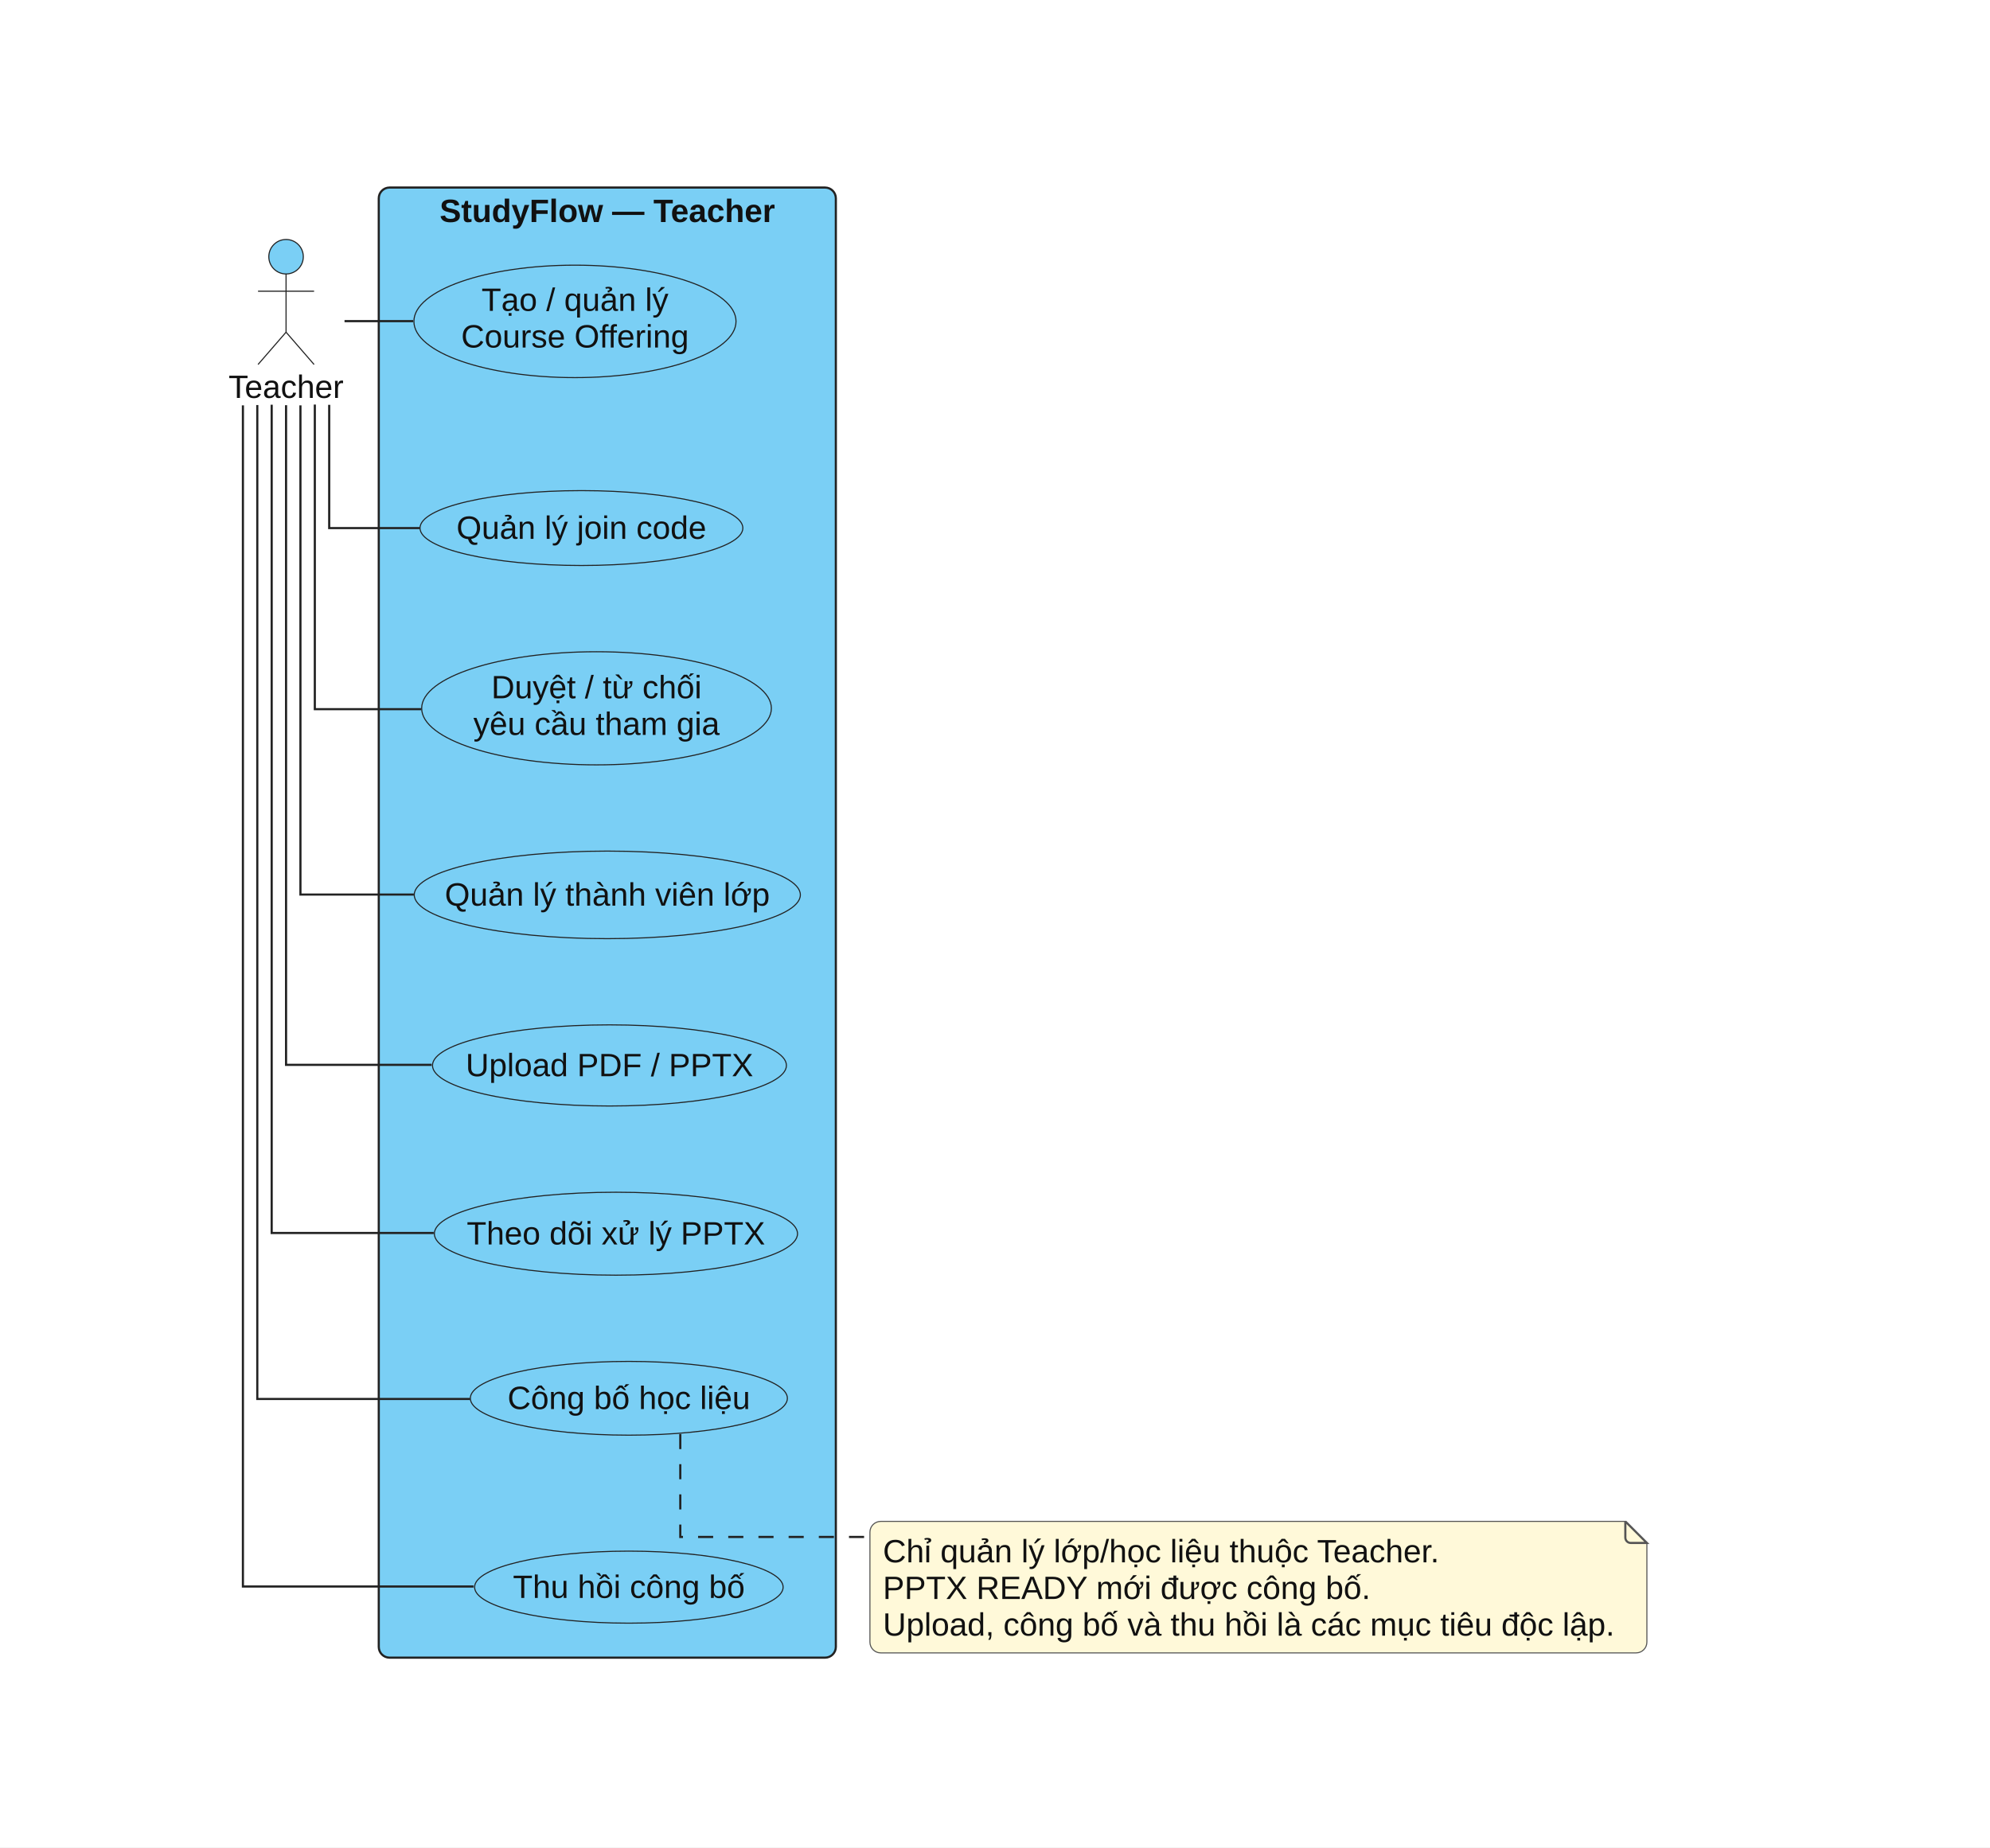
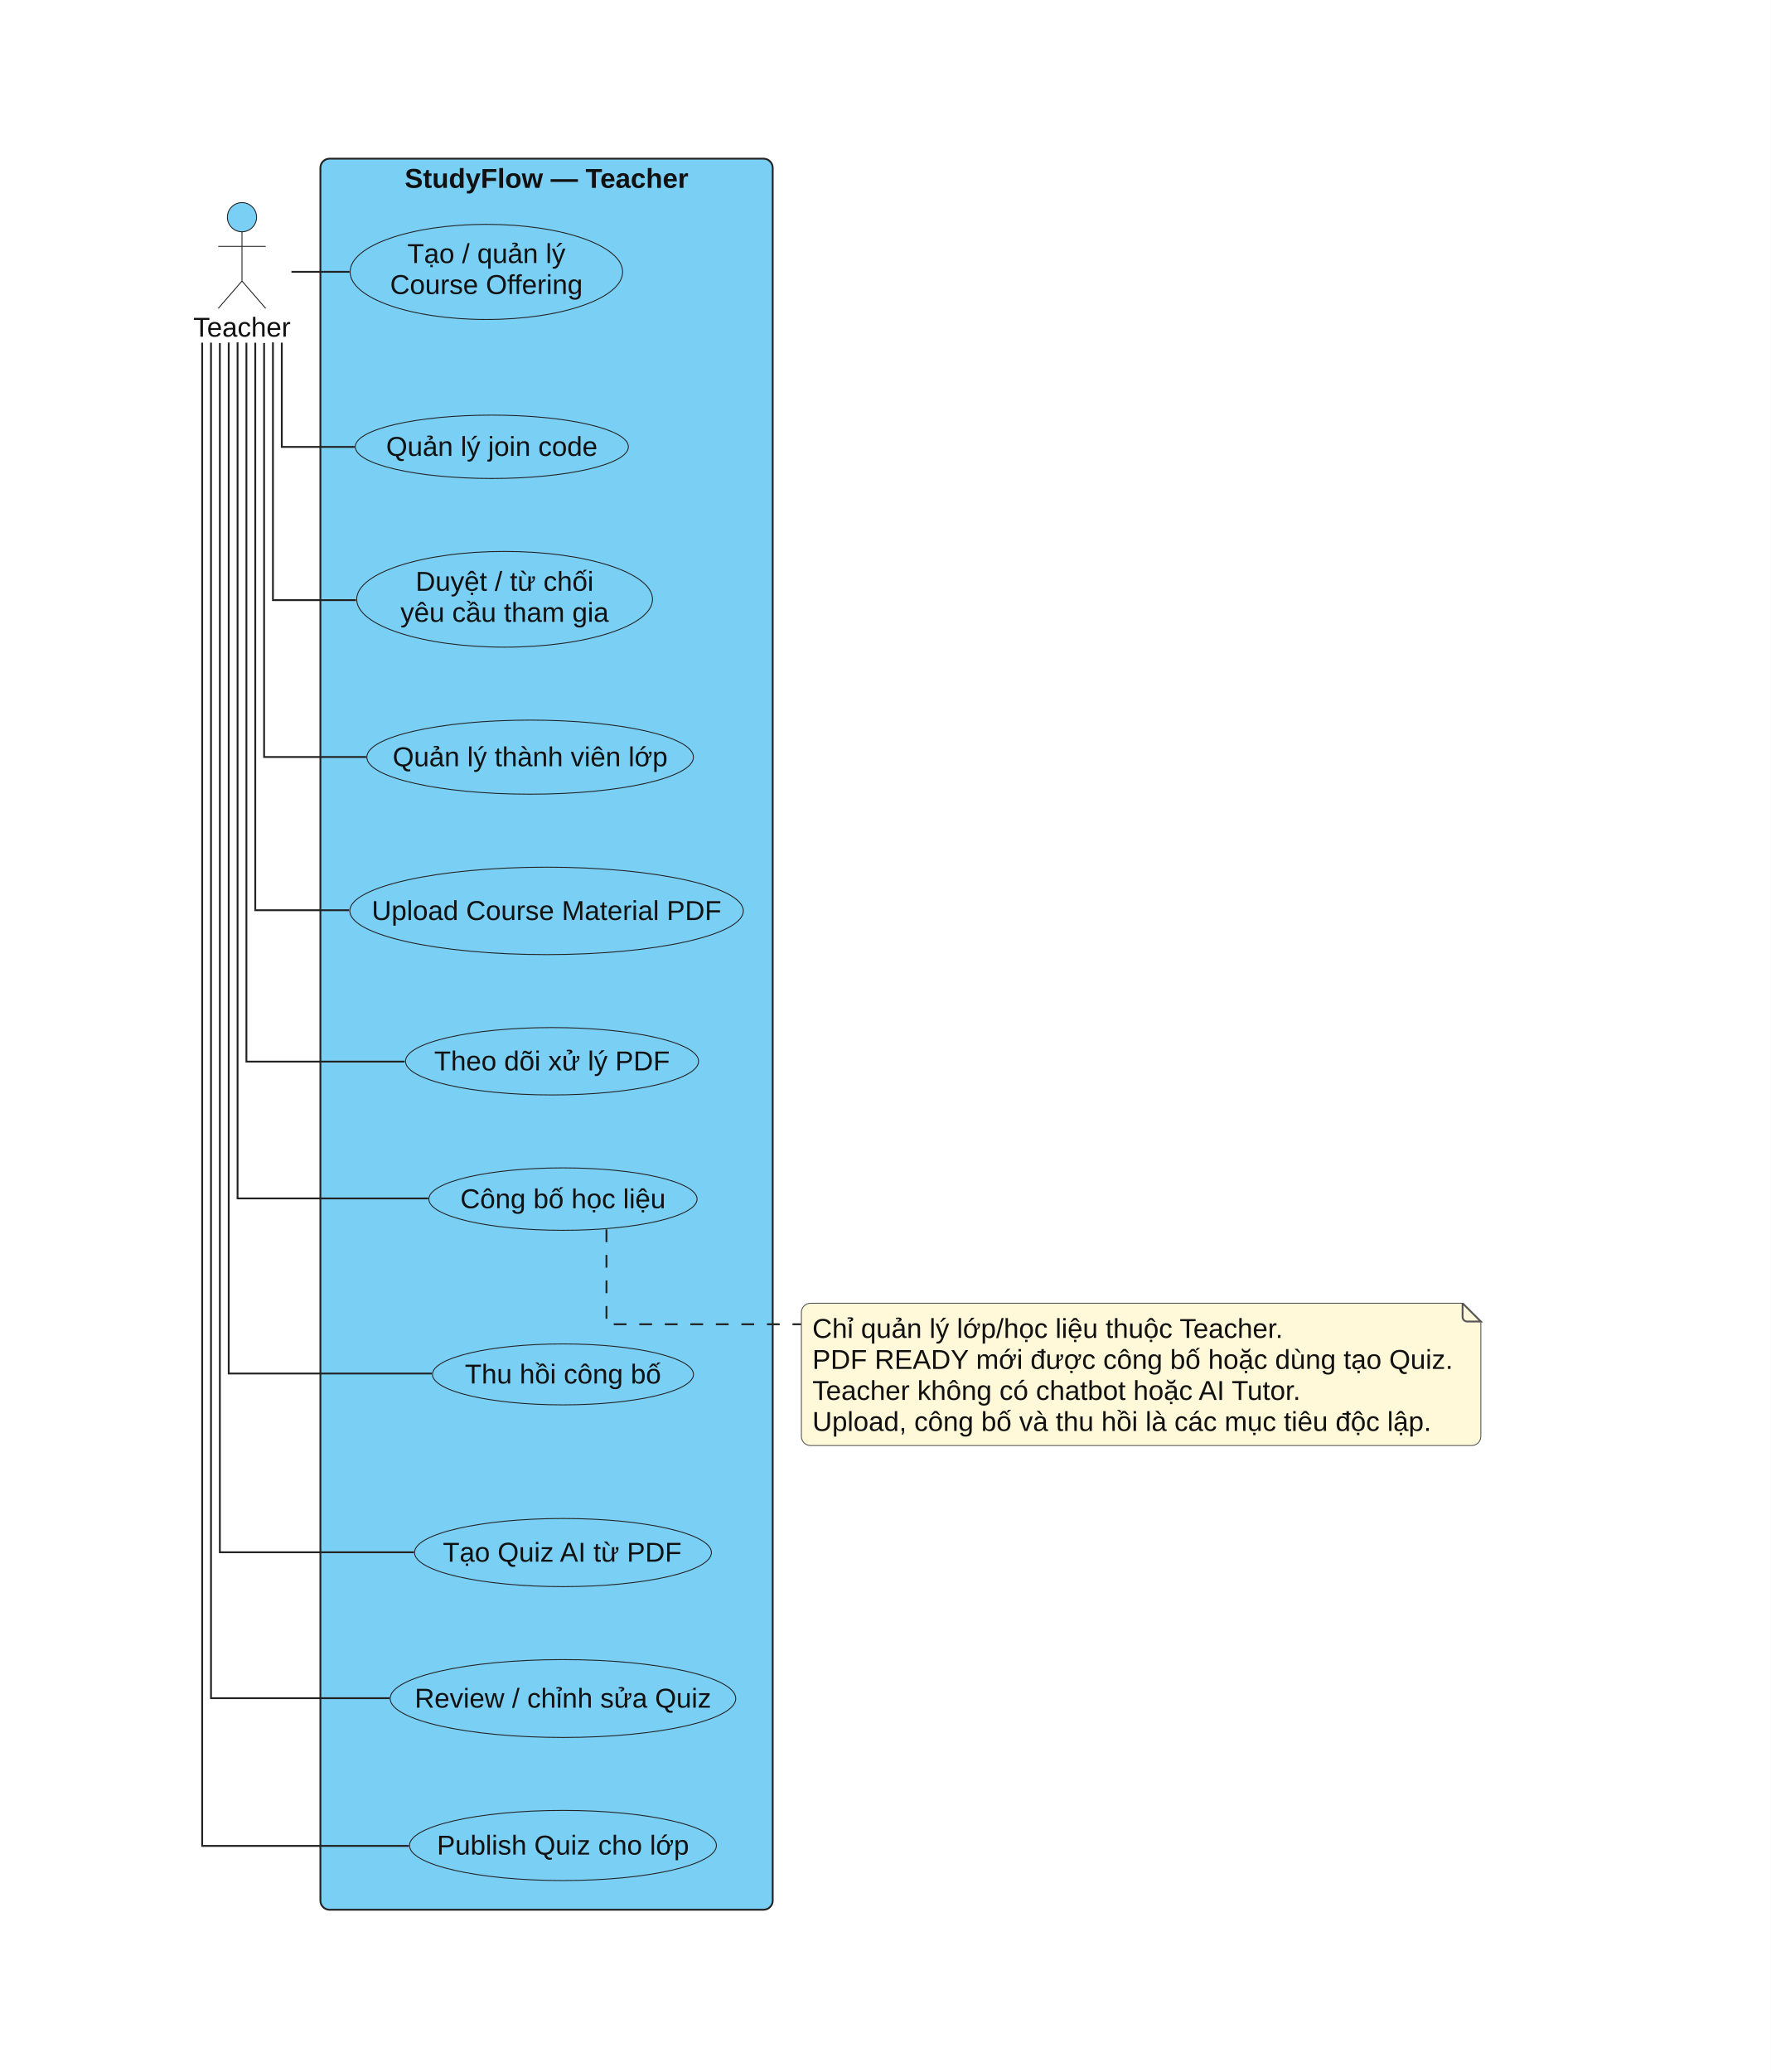
- <svg xmlns="http://www.w3.org/2000/svg" version="1.1" viewBox="-100 -80 923 857" width="923" height="857">
-   <rect x="-100" y="-80" width="923" height="857" fill="#FFFFFF" />
+ <svg xmlns="http://www.w3.org/2000/svg" version="1.1" viewBox="-100 -80 971 1136" width="971" height="1136">
+   <rect x="-100" y="-80" width="971" height="1136" fill="#FFFFFF" />
  <defs />
  <g>
    <g class="cluster" data-qualified-name="StudyFlow . Teacher" id="ent0002" data-source-line="26">
-       <rect x="75.68" y="7" width="212" height="681.98" rx="5" ry="5" fill="#7ACFF5" stroke="#222222" stroke-width="1" />
-       <text x="103.89" y="23" font-size="15" fill="#111111" xml:space="preserve" style="white-space: pre" font-weight="bold" font-family="Arial">StudyFlow — Teacher</text>
+       <rect x="75.68" y="7" width="248" height="960.04" rx="5" ry="5" fill="#7ACFF5" stroke="#222222" stroke-width="1" />
+       <text x="121.89" y="23" font-size="15" fill="#111111" xml:space="preserve" style="white-space: pre" font-weight="bold" font-family="Arial">StudyFlow — Teacher</text>
    </g>
    <g class="entity" data-qualified-name="StudyFlow . Teacher.course" id="ent0003" data-source-line="27">
-       <ellipse cx="166.68" cy="69.09" rx="74.70" ry="26.08" fill="#7ACFF5" stroke="#222222" stroke-width="0.50" />
-       <text x="123.32" y="64.21" font-size="15" fill="#111111" xml:space="preserve" style="white-space: pre" font-family="Arial">Tạo / quản lý</text>
-       <text x="113.88" y="81.21" font-size="15" fill="#111111" xml:space="preserve" style="white-space: pre" font-family="Arial">Course Offering</text>
+       <ellipse cx="166.68" cy="69.08" rx="74.70" ry="26.08" fill="#7ACFF5" stroke="#222222" stroke-width="0.50" />
+       <text x="123.32" y="64.20" font-size="15" fill="#111111" xml:space="preserve" style="white-space: pre" font-family="Arial">Tạo / quản lý</text>
+       <text x="113.88" y="81.20" font-size="15" fill="#111111" xml:space="preserve" style="white-space: pre" font-family="Arial">Course Offering</text>
    </g>
    <g class="entity" data-qualified-name="StudyFlow . Teacher.code" id="ent0004" data-source-line="28">
      <ellipse cx="169.68" cy="164.96" rx="74.87" ry="17.37" fill="#7ACFF5" stroke="#222222" stroke-width="0.50" />
      <text x="111.72" y="169.96" font-size="15" fill="#111111" xml:space="preserve" style="white-space: pre" font-family="Arial">Quản lý join code</text>
    </g>
    <g class="entity" data-qualified-name="StudyFlow . Teacher.enrollment" id="ent0005" data-source-line="29">
-       <ellipse cx="176.68" cy="248.58" rx="81.10" ry="26.24" fill="#7ACFF5" stroke="#222222" stroke-width="0.50" />
-       <text x="127.88" y="243.93" font-size="15" fill="#111111" xml:space="preserve" style="white-space: pre" font-family="Arial">Duyệt / từ chối</text>
-       <text x="119.56" y="260.93" font-size="15" fill="#111111" xml:space="preserve" style="white-space: pre" font-family="Arial">yêu cầu tham gia</text>
+       <ellipse cx="176.68" cy="248.57" rx="81.10" ry="26.24" fill="#7ACFF5" stroke="#222222" stroke-width="0.50" />
+       <text x="127.88" y="243.92" font-size="15" fill="#111111" xml:space="preserve" style="white-space: pre" font-family="Arial">Duyệt / từ chối</text>
+       <text x="119.56" y="260.92" font-size="15" fill="#111111" xml:space="preserve" style="white-space: pre" font-family="Arial">yêu cầu tham gia</text>
    </g>
    <g class="entity" data-qualified-name="StudyFlow . Teacher.members" id="ent0006" data-source-line="30">
-       <ellipse cx="181.68" cy="335.13" rx="89.54" ry="20.31" fill="#7ACFF5" stroke="#222222" stroke-width="0.50" />
-       <text x="106.30" y="340.13" font-size="15" fill="#111111" xml:space="preserve" style="white-space: pre" font-family="Arial">Quản lý thành viên lớp</text>
+       <ellipse cx="190.68" cy="335.12" rx="89.54" ry="20.31" fill="#7ACFF5" stroke="#222222" stroke-width="0.50" />
+       <text x="115.30" y="340.12" font-size="15" fill="#111111" xml:space="preserve" style="white-space: pre" font-family="Arial">Quản lý thành viên lớp</text>
    </g>
    <g class="entity" data-qualified-name="StudyFlow . Teacher.upload" id="ent0007" data-source-line="31">
-       <ellipse cx="182.68" cy="414.25" rx="82.08" ry="18.82" fill="#7ACFF5" stroke="#222222" stroke-width="0.50" />
-       <text x="115.99" y="419.25" font-size="15" fill="#111111" xml:space="preserve" style="white-space: pre" font-family="Arial">Upload PDF / PPTX</text>
+       <ellipse cx="199.68" cy="419.41" rx="107.87" ry="23.97" fill="#7ACFF5" stroke="#222222" stroke-width="0.50" />
+       <text x="103.81" y="424.41" font-size="15" fill="#111111" xml:space="preserve" style="white-space: pre" font-family="Arial">Upload Course Material PDF</text>
    </g>
    <g class="entity" data-qualified-name="StudyFlow . Teacher.processing" id="ent0008" data-source-line="32">
-       <ellipse cx="185.68" cy="492.31" rx="84.22" ry="19.24" fill="#7ACFF5" stroke="#222222" stroke-width="0.50" />
-       <text x="116.47" y="497.31" font-size="15" fill="#111111" xml:space="preserve" style="white-space: pre" font-family="Arial">Theo dõi xử lý PPTX</text>
+       <ellipse cx="202.68" cy="501.85" rx="80.35" ry="18.47" fill="#7ACFF5" stroke="#222222" stroke-width="0.50" />
+       <text x="138.05" y="506.85" font-size="15" fill="#111111" xml:space="preserve" style="white-space: pre" font-family="Arial">Theo dõi xử lý PDF</text>
    </g>
    <g class="entity" data-qualified-name="StudyFlow . Teacher.publish" id="ent0009" data-source-line="33">
-       <ellipse cx="191.68" cy="568.66" rx="73.53" ry="17.11" fill="#7ACFF5" stroke="#222222" stroke-width="0.50" />
-       <text x="135.39" y="573.66" font-size="15" fill="#111111" xml:space="preserve" style="white-space: pre" font-family="Arial">Công bố học liệu</text>
+       <ellipse cx="208.68" cy="577.42" rx="73.53" ry="17.11" fill="#7ACFF5" stroke="#222222" stroke-width="0.50" />
+       <text x="152.39" y="582.42" font-size="15" fill="#111111" xml:space="preserve" style="white-space: pre" font-family="Arial">Công bố học liệu</text>
    </g>
    <g class="entity" data-qualified-name="StudyFlow . Teacher.revoke" id="ent0010" data-source-line="34">
-       <ellipse cx="191.68" cy="656.27" rx="71.55" ry="16.71" fill="#7ACFF5" stroke="#222222" stroke-width="0.50" />
-       <text x="137.89" y="661.27" font-size="15" fill="#111111" xml:space="preserve" style="white-space: pre" font-family="Arial">Thu hồi công bố</text>
+       <ellipse cx="208.68" cy="673.53" rx="71.55" ry="16.71" fill="#7ACFF5" stroke="#222222" stroke-width="0.50" />
+       <text x="154.89" y="678.53" font-size="15" fill="#111111" xml:space="preserve" style="white-space: pre" font-family="Arial">Thu hồi công bố</text>
+     </g>
+     <g class="entity" data-qualified-name="StudyFlow . Teacher.generate" id="ent0011" data-source-line="35">
+       <ellipse cx="208.68" cy="771.21" rx="81.39" ry="18.68" fill="#7ACFF5" stroke="#222222" stroke-width="0.50" />
+       <text x="142.81" y="776.21" font-size="15" fill="#111111" xml:space="preserve" style="white-space: pre" font-family="Arial">Tạo Quiz AI từ PDF</text>
+     </g>
+     <g class="entity" data-qualified-name="StudyFlow . Teacher.review" id="ent0012" data-source-line="36">
+       <ellipse cx="208.68" cy="851.24" rx="94.74" ry="21.35" fill="#7ACFF5" stroke="#222222" stroke-width="0.50" />
+       <text x="127.38" y="856.24" font-size="15" fill="#111111" xml:space="preserve" style="white-space: pre" font-family="Arial">Review / chỉnh sửa Quiz</text>
+     </g>
+     <g class="entity" data-qualified-name="StudyFlow . Teacher.publishQuiz" id="ent0013" data-source-line="37">
+       <ellipse cx="208.68" cy="931.81" rx="84.14" ry="19.23" fill="#7ACFF5" stroke="#222222" stroke-width="0.50" />
+       <text x="139.56" y="936.81" font-size="15" fill="#111111" xml:space="preserve" style="white-space: pre" font-family="Arial">Publish Quiz cho lớp</text>
    </g>
    <g class="entity" data-qualified-name="Teacher" id="ent0001" data-source-line="25">
-       <circle cx="32.68" cy="39.09" r="8" fill="#7ACFF5" stroke="#222222" stroke-width="0.50" />
-       <path d="M32.68,47.09 L32.68,74.09 M19.68,55.09 L45.68,55.09 M32.68,74.09 L19.68,89.09 M32.68,74.09 L45.68,89.09" fill="#00000000" stroke="#222222" stroke-width="0.50" />
-       <text x="6" y="104.59" font-size="15" fill="#111111" xml:space="preserve" style="white-space: pre" font-family="Arial">Teacher</text>
+       <circle cx="32.68" cy="39.08" r="8" fill="#7ACFF5" stroke="#222222" stroke-width="0.50" />
+       <path d="M32.68,47.08 L32.68,74.08 M19.68,55.08 L45.68,55.08 M32.68,74.08 L19.68,89.08 M32.68,74.08 L45.68,89.08" fill="#00000000" stroke="#222222" stroke-width="0.50" />
+       <text x="6" y="104.58" font-size="15" fill="#111111" xml:space="preserve" style="white-space: pre" font-family="Arial">Teacher</text>
    </g>
-     <g class="entity" data-qualified-name="GMN26" id="ent0027" data-source-line="52">
-       <path d="M303.49,630.77 L303.49,681.77 A5,5 0 0 0 308.49,686.77 L658.86,686.77 A5,5 0 0 0 663.86,681.77 L663.86,635.77 L653.86,625.77 L308.49,625.77 A5,5 0 0 0 303.49,630.77" fill="#FFF9D9" stroke="#555555" stroke-width="0.50" />
-       <path d="M653.86,625.77 L653.86,633.27 A2.50,2.50 0 0 0 656.36,635.77 L663.86,635.77 L653.86,625.77" fill="#FFF9D9" stroke="#555555" stroke-width="1" />
-       <text x="309.49" y="644.77" font-size="15" fill="#111111" xml:space="preserve" style="white-space: pre" font-family="Arial">Chỉ quản lý lớp/học liệu thuộc Teacher.</text>
-       <text x="309.49" y="661.77" font-size="15" fill="#111111" xml:space="preserve" style="white-space: pre" font-family="Arial">PPTX READY mới được công bố.</text>
-       <text x="309.49" y="678.77" font-size="15" fill="#111111" xml:space="preserve" style="white-space: pre" font-family="Arial">Upload, công bố và thu hồi là các mục tiêu độc lập.</text>
+     <g class="entity" data-qualified-name="GMN35" id="ent0036" data-source-line="61">
+       <path d="M339.41,639.53 L339.41,707.53 A5,5 0 0 0 344.41,712.53 L706.95,712.53 A5,5 0 0 0 711.95,707.53 L711.95,644.53 L701.95,634.53 L344.41,634.53 A5,5 0 0 0 339.41,639.53" fill="#FFF9D9" stroke="#555555" stroke-width="0.50" />
+       <path d="M701.95,634.53 L701.95,642.03 A2.50,2.50 0 0 0 704.45,644.53 L711.95,644.53 L701.95,634.53" fill="#FFF9D9" stroke="#555555" stroke-width="1" />
+       <text x="345.41" y="653.53" font-size="15" fill="#111111" xml:space="preserve" style="white-space: pre" font-family="Arial">Chỉ quản lý lớp/học liệu thuộc Teacher.</text>
+       <text x="345.41" y="670.53" font-size="15" fill="#111111" xml:space="preserve" style="white-space: pre" font-family="Arial">PDF READY mới được công bố hoặc dùng tạo Quiz.</text>
+       <text x="345.41" y="687.53" font-size="15" fill="#111111" xml:space="preserve" style="white-space: pre" font-family="Arial">Teacher không có chatbot hoặc AI Tutor.</text>
+       <text x="345.41" y="704.53" font-size="15" fill="#111111" xml:space="preserve" style="white-space: pre" font-family="Arial">Upload, công bố và thu hồi là các mục tiêu độc lập.</text>
    </g>
-     <g class="link" data-entity-1="ent0003" data-entity-2="ent0004" id="lnk11" data-source-line="35" data-link-type="dependency" />
-     <g class="link" data-entity-1="ent0004" data-entity-2="ent0005" id="lnk12" data-source-line="36" data-link-type="dependency" />
-     <g class="link" data-entity-1="ent0005" data-entity-2="ent0006" id="lnk13" data-source-line="37" data-link-type="dependency" />
-     <g class="link" data-entity-1="ent0007" data-entity-2="ent0008" id="lnk14" data-source-line="38" data-link-type="dependency" />
-     <g class="link" data-entity-1="ent0008" data-entity-2="ent0009" id="lnk15" data-source-line="39" data-link-type="dependency" />
-     <g class="link" data-entity-1="ent0009" data-entity-2="ent0010" id="lnk16" data-source-line="40" data-link-type="dependency" />
-     <g class="link" data-entity-1="ent0006" data-entity-2="ent0007" id="lnk17" data-source-line="41" data-link-type="dependency" />
-     <g class="link" data-entity-1="ent0001" data-entity-2="ent0003" id="lnk18" data-source-line="43" data-link-type="association">
-       <path d="M59.8,68.98 C69.21,68.98 80.26,68.98 91.63,68.98" fill="none" stroke="#222222" stroke-width="1" />
+     <g class="link" data-entity-1="ent0003" data-entity-2="ent0004" id="lnk14" data-source-line="38" data-link-type="dependency" />
+     <g class="link" data-entity-1="ent0004" data-entity-2="ent0005" id="lnk15" data-source-line="39" data-link-type="dependency" />
+     <g class="link" data-entity-1="ent0005" data-entity-2="ent0006" id="lnk16" data-source-line="40" data-link-type="dependency" />
+     <g class="link" data-entity-1="ent0007" data-entity-2="ent0008" id="lnk17" data-source-line="41" data-link-type="dependency" />
+     <g class="link" data-entity-1="ent0008" data-entity-2="ent0009" id="lnk18" data-source-line="42" data-link-type="dependency" />
+     <g class="link" data-entity-1="ent0009" data-entity-2="ent0010" id="lnk19" data-source-line="43" data-link-type="dependency" />
+     <g class="link" data-entity-1="ent0010" data-entity-2="ent0011" id="lnk20" data-source-line="44" data-link-type="dependency" />
+     <g class="link" data-entity-1="ent0011" data-entity-2="ent0012" id="lnk21" data-source-line="45" data-link-type="dependency" />
+     <g class="link" data-entity-1="ent0012" data-entity-2="ent0013" id="lnk22" data-source-line="46" data-link-type="dependency" />
+     <g class="link" data-entity-1="ent0006" data-entity-2="ent0007" id="lnk23" data-source-line="47" data-link-type="dependency" />
+     <g class="link" data-entity-1="ent0001" data-entity-2="ent0003" id="lnk24" data-source-line="49" data-link-type="association">
+       <path d="M59.8,69.04 C69.21,69.04 80.26,69.04 91.63,69.04" fill="none" stroke="#222222" stroke-width="1" />
    </g>
-     <g class="link" data-entity-1="ent0001" data-entity-2="ent0004" id="lnk19" data-source-line="44" data-link-type="association">
-       <path d="M52.69,107.81 C52.69,134.43 52.69,164.98 52.69,164.98 C52.69,164.98 71.82,164.98 94.6,164.98" fill="none" stroke="#222222" stroke-width="1" />
+     <g class="link" data-entity-1="ent0001" data-entity-2="ent0004" id="lnk25" data-source-line="50" data-link-type="association">
+       <path d="M54.51,107.84 C54.51,134.47 54.51,165.04 54.51,165.04 C54.51,165.04 72.62,165.04 94.47,165.04" fill="none" stroke="#222222" stroke-width="1" />
    </g>
-     <g class="link" data-entity-1="ent0001" data-entity-2="ent0005" id="lnk20" data-source-line="45" data-link-type="association">
-       <path d="M46.02,107.68 C46.02,160.54 46.02,248.98 46.02,248.98 C46.02,248.98 68.85,248.98 95.42,248.98" fill="none" stroke="#222222" stroke-width="1" />
+     <g class="link" data-entity-1="ent0001" data-entity-2="ent0005" id="lnk26" data-source-line="51" data-link-type="association">
+       <path d="M49.66,107.69 C49.66,160.57 49.66,249.04 49.66,249.04 C49.66,249.04 70.42,249.04 95.16,249.04" fill="none" stroke="#222222" stroke-width="1" />
    </g>
-     <g class="link" data-entity-1="ent0001" data-entity-2="ent0006" id="lnk21" data-source-line="46" data-link-type="association">
-       <path d="M39.35,108.04 C39.35,181.89 39.35,334.98 39.35,334.98 C39.35,334.98 63.53,334.98 91.95,334.98" fill="none" stroke="#222222" stroke-width="1" />
+     <g class="link" data-entity-1="ent0001" data-entity-2="ent0006" id="lnk27" data-source-line="52" data-link-type="association">
+       <path d="M44.81,108.04 C44.81,181.91 44.81,335.04 44.81,335.04 C44.81,335.04 70.77,335.04 100.79,335.04" fill="none" stroke="#222222" stroke-width="1" />
    </g>
-     <g class="link" data-entity-1="ent0001" data-entity-2="ent0007" id="lnk22" data-source-line="47" data-link-type="association">
-       <path d="M32.68,107.98 C32.68,198.18 32.68,413.98 32.68,413.98 C32.68,413.98 65.37,413.98 100.22,413.98" fill="none" stroke="#222222" stroke-width="1" />
+     <g class="link" data-entity-1="ent0001" data-entity-2="ent0007" id="lnk28" data-source-line="53" data-link-type="association">
+       <path d="M39.96,107.87 C39.96,198.99 39.96,419.04 39.96,419.04 C39.96,419.04 62.89,419.04 91.38,419.04" fill="none" stroke="#222222" stroke-width="1" />
    </g>
-     <g class="link" data-entity-1="ent0001" data-entity-2="ent0008" id="lnk23" data-source-line="48" data-link-type="association">
-       <path d="M26.01,107.74 C26.01,212.13 26.01,491.98 26.01,491.98 C26.01,491.98 62.87,491.98 101.17,491.98" fill="none" stroke="#222222" stroke-width="1" />
+     <g class="link" data-entity-1="ent0001" data-entity-2="ent0008" id="lnk29" data-source-line="54" data-link-type="association">
+       <path d="M35.11,107.89 C35.11,214.16 35.11,502.04 35.11,502.04 C35.11,502.04 78.99,502.04 121.84,502.04" fill="none" stroke="#222222" stroke-width="1" />
    </g>
-     <g class="link" data-entity-1="ent0001" data-entity-2="ent0009" id="lnk24" data-source-line="49" data-link-type="association">
-       <path d="M19.34,107.9 C19.34,225.35 19.34,568.98 19.34,568.98 C19.34,568.98 71.25,568.98 118.09,568.98" fill="none" stroke="#222222" stroke-width="1" />
+     <g class="link" data-entity-1="ent0001" data-entity-2="ent0009" id="lnk30" data-source-line="55" data-link-type="association">
+       <path d="M30.26,107.68 C30.26,226.22 30.26,577.04 30.26,577.04 C30.26,577.04 85.74,577.04 134.82,577.04" fill="none" stroke="#222222" stroke-width="1" />
    </g>
-     <g class="link" data-entity-1="ent0001" data-entity-2="ent0010" id="lnk25" data-source-line="50" data-link-type="association">
-       <path d="M12.67,108.05 C12.67,239.13 12.67,655.98 12.67,655.98 C12.67,655.98 69.9,655.98 119.65,655.98" fill="none" stroke="#222222" stroke-width="1" />
+     <g class="link" data-entity-1="ent0001" data-entity-2="ent0010" id="lnk31" data-source-line="56" data-link-type="association">
+       <path d="M25.41,107.78 C25.41,241.08 25.41,673.04 25.41,673.04 C25.41,673.04 85.43,673.04 136.77,673.04" fill="none" stroke="#222222" stroke-width="1" />
    </g>
-     <g class="link" data-entity-1="ent0009" data-entity-2="ent0027" id="lnk28" data-source-line="52" data-link-type="association">
-       <path d="M215.53,585.23 C215.53,604.28 215.53,632.98 215.53,632.98 C215.53,632.98 254.83,632.98 303.34,632.98" fill="none" stroke="#222222" stroke-width="1" stroke-dasharray="7,7" />
+     <g class="link" data-entity-1="ent0001" data-entity-2="ent0011" id="lnk32" data-source-line="57" data-link-type="association">
+       <path d="M20.55,108.08 C20.55,255.57 20.55,771.04 20.55,771.04 C20.55,771.04 76.22,771.04 126.99,771.04" fill="none" stroke="#222222" stroke-width="1" />
+     </g>
+     <g class="link" data-entity-1="ent0001" data-entity-2="ent0012" id="lnk33" data-source-line="58" data-link-type="association">
+       <path d="M15.7,107.86 C15.7,265.64 15.7,851.04 15.7,851.04 C15.7,851.04 64.89,851.04 113.61,851.04" fill="none" stroke="#222222" stroke-width="1" />
+     </g>
+     <g class="link" data-entity-1="ent0001" data-entity-2="ent0013" id="lnk34" data-source-line="59" data-link-type="association">
+       <path d="M10.85,107.84 C10.85,275.76 10.85,932.04 10.85,932.04 C10.85,932.04 70.44,932.04 124.21,932.04" fill="none" stroke="#222222" stroke-width="1" />
+     </g>
+     <g class="link" data-entity-1="ent0009" data-entity-2="ent0036" id="lnk37" data-source-line="61" data-link-type="association">
+       <path d="M232.53,594.03 C232.53,614.34 232.53,646.04 232.53,646.04 C232.53,646.04 281.38,646.04 339.2,646.04" fill="none" stroke="#222222" stroke-width="1" stroke-dasharray="7,7" />
    </g>
  </g>
</svg>
